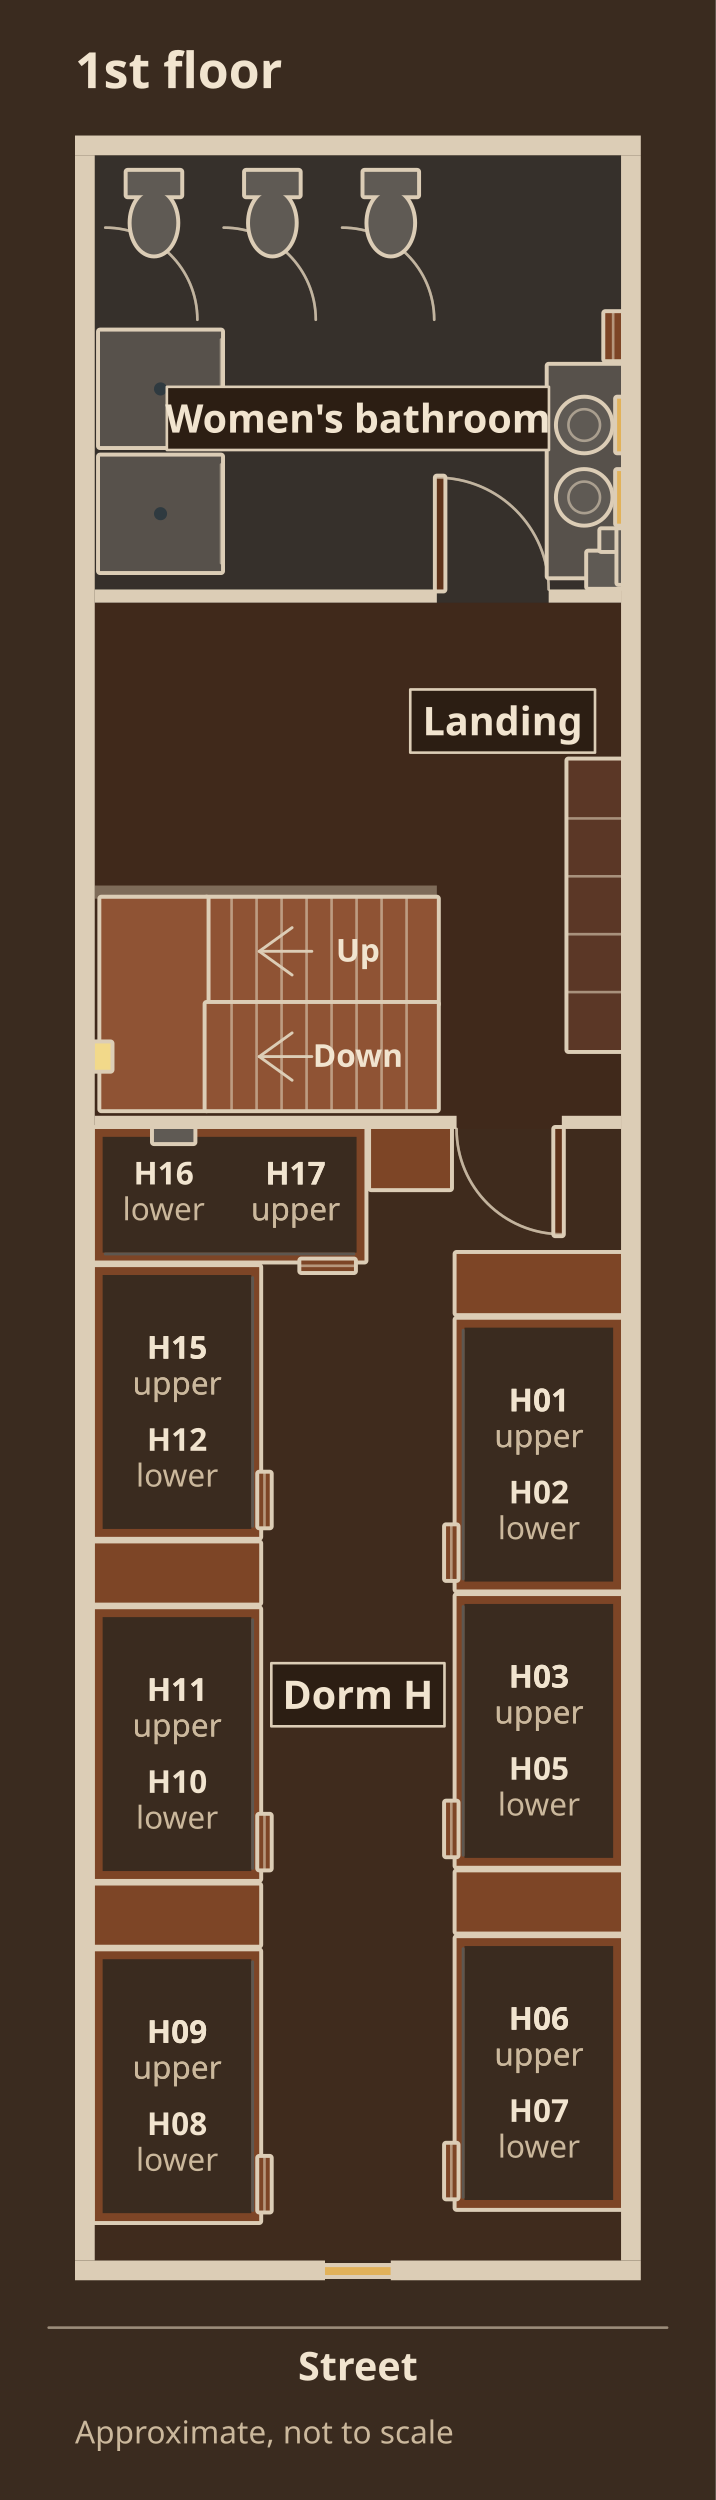
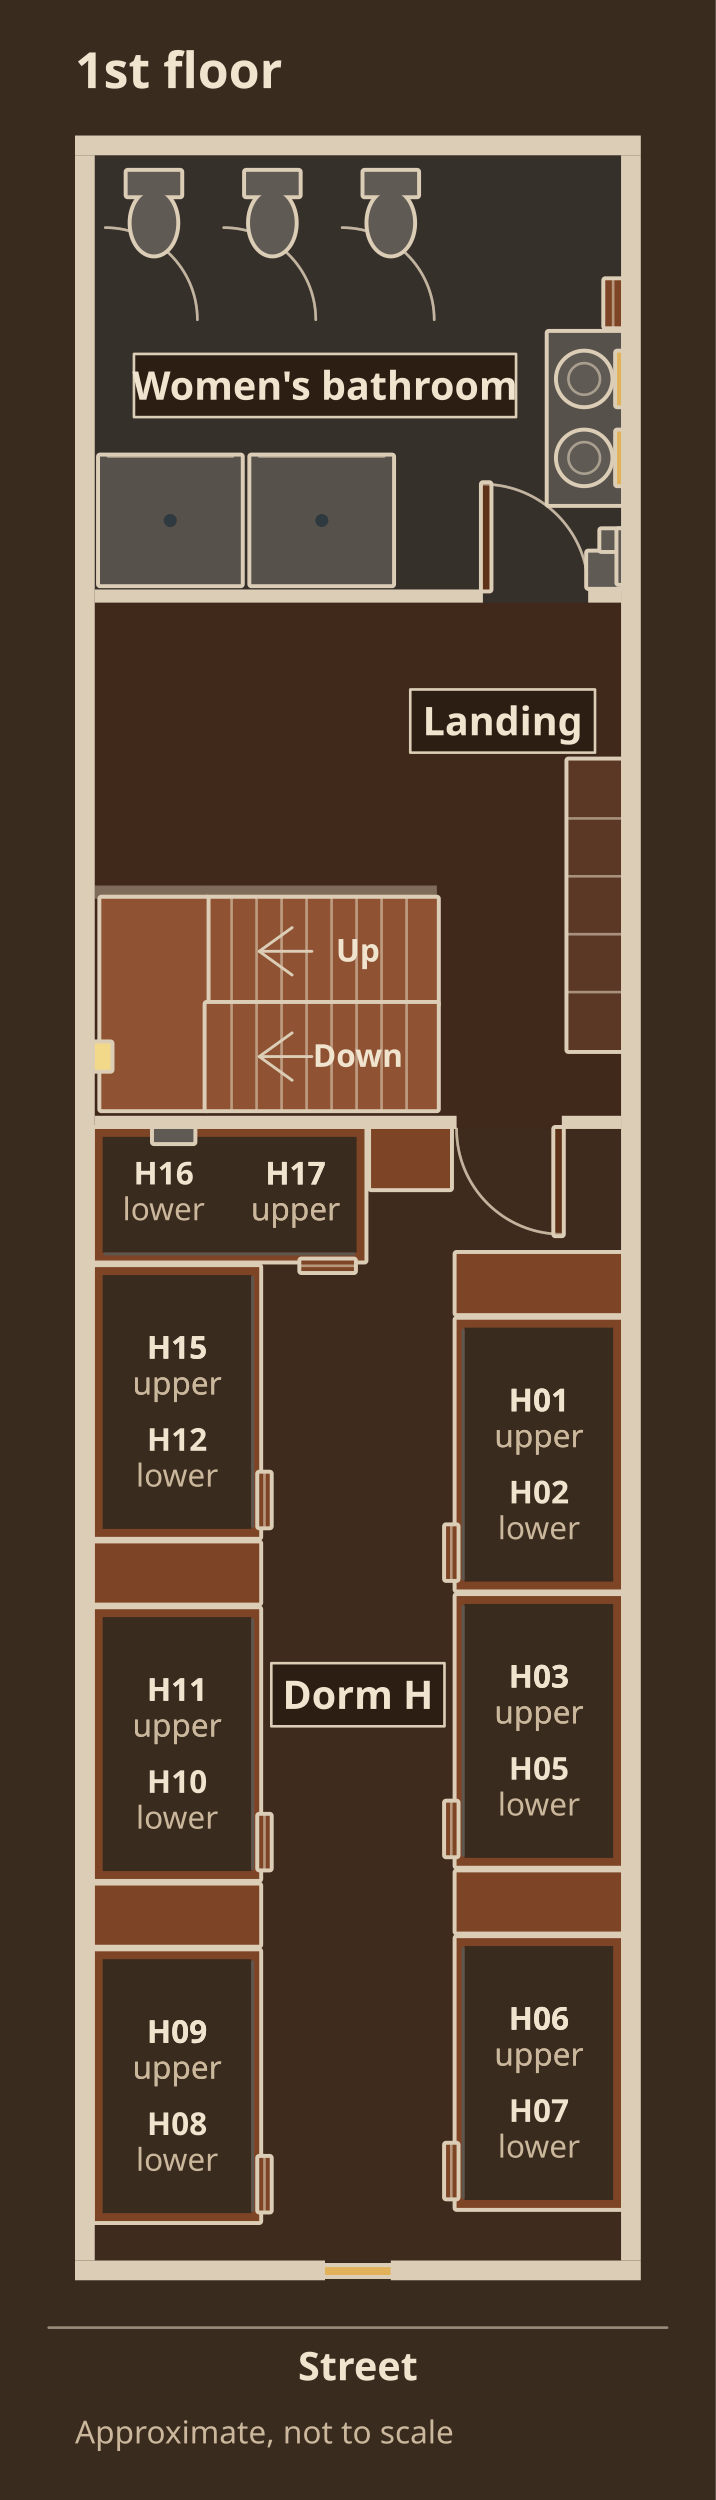
<svg xmlns="http://www.w3.org/2000/svg" class="hj-evening" viewBox="-36 -59 272 950" width="272" height="950" role="img" aria-labelledby="title desc">
  <style>.hj-evening{stroke:none;stroke-linecap:round;stroke-linejoin:round}.hj-evening path{vector-effect:non-scaling-stroke}.hj-evening text{stroke:none;font-family:Figtree,"Noto Sans Lao",system-ui,sans-serif}.hj-evening .id{fill:none;stroke:#4a2f1b;stroke-width:1;stroke-opacity:.6}.hj-evening .lb{fill:#fffaf2;stroke:#4a2f1b;stroke-width:1}.hj-evening .lc{fill:#6f4d35;font-size:12px}.hj-evening .ls{fill:#4a2f1b;font-size:12px;font-weight:600}.hj-evening .lt{fill:#4a2f1b;font-size:19px;font-weight:600}.hj-evening .lx{fill:#4a2f1b;font-size:15px;font-weight:600}.hj-evening .ns{stroke:none}.hj-evening .sk{fill:none;stroke:#4a2f1b;stroke-width:1.1}.hj-evening .sl{stroke:#4a2f1b;stroke-width:3}.hj-evening .wf{fill:#4a2f1b;stroke:none}.hj-evening .wp{fill:#4a2f1b;stroke:none;opacity:.4}.hj-evening .id{stroke:#dccdb6}.hj-evening .lb{fill:#2c1e13;stroke:#dccdb6}.hj-evening .lc{fill:#cbb89c}.hj-evening .ls{fill:#f1e4cf}.hj-evening .lt{fill:#f1e4cf}.hj-evening .lx{fill:#f1e4cf}.hj-evening .sk{stroke:#dccdb6}.hj-evening .sl{stroke:#dccdb6}.hj-evening .wf{fill:#dccdb6}.hj-evening .wp{fill:#dccdb6}.hj-evening .bt0{fill:#57514b}.hj-evening .dp0{fill:#5b3726}.hj-evening .fs0{fill:#2f3a40}.hj-evening .gl0{fill:#e2b25a}.hj-evening .kcu{stroke:#5d5750}.hj-evening .la0{fill:#f2d98a}.hj-evening .pa0{fill:#3a2b1f}.hj-evening .t-path{fill:#40291b}.hj-evening .t-sleep{fill:#3f2b1d}.hj-evening .t-wash{fill:#36302b}.hj-evening .tc0{fill:#8f5334}.hj-evening .wd0{fill:#7d4526}.hj-evening .wh0{fill:#5f5a54}.hj-evening .wk0{fill:#5e3219}</style>
  <path class="pa0 ns" d="M-36 -59L236 -59L236 891L-36 891Z" />
  <g id="floor-floor1" data-floor="floor1" data-level="1">
    <g id="area-dorm-h" data-area="dorm-h" data-kind="sleep">
      <path class="t-sleep" d="M0 370L200 370L200 800L0 800Z" />
    </g>
    <g id="area-landing-1" data-area="landing-1" data-kind="path">
      <path class="t-path" d="M0 170L200 170L200 370L0 370Z" />
    </g>
    <g id="area-bath-women" data-area="bath-women" data-kind="wash">
      <path class="t-wash" d="M0 0L200 0L200 170L0 170Z" />
    </g>
    <use href="#fx-window-h-tall" class="sl" />
    <g id="fx-window-h-tall" data-fixture="window" data-area="dorm-h" data-room="dorm-h">
      <path class="gl0" d="M87.5 802.5L112.5 802.5L112.5 805.5L87.5 805.5Z" />
    </g>
    <use href="#fx-window-h-small" class="sl" />
    <g id="fx-window-h-small" data-fixture="window" data-area="dorm-h" data-room="dorm-h">
      <path class="gl0" d="M87.5 802.5L112.5 802.5L112.5 805.5L87.5 805.5Z" />
    </g>
    <g id="fx-ac-outdoor-1" data-fixture="ac-outdoor" data-area="dorm-h" data-room="dorm-h" />
    <g id="fx-ac-outdoor-2" data-fixture="ac-outdoor" data-area="dorm-h" data-room="dorm-h" />
    <g id="fx-ac-outdoor-3" data-fixture="ac-outdoor" data-area="dorm-h" data-room="dorm-h" />
    <use href="#fx-pod-H02" class="sl" />
    <g id="fx-pod-H02" data-fixture="pod" data-label="H02" data-area="dorm-h" data-room="dorm-h">
      <path class="wd0" d="M137.5 442.5L200 442.5L200 545L137.5 545Z" />
      <path class="pa0" d="M140.5 445.5L197 445.5L197 542L140.5 542Z" />
      <path class="sk kcu" d="M140 541L140 446.5" />
      <text class="ls" x="168.8" y="512.3" text-anchor="middle" textLength="23.1" lengthAdjust="spacingAndGlyphs">H02</text>
      <text class="lc" x="168.8" y="525.9" text-anchor="middle" textLength="22.8" lengthAdjust="spacingAndGlyphs">lower</text>
    </g>
    <use href="#fx-pod-H01" class="sl" />
    <g id="fx-pod-H01" data-fixture="pod" data-label="H01" data-area="dorm-h" data-room="dorm-h">
      <text class="ls" x="168.8" y="477.3" text-anchor="middle" textLength="23.1" lengthAdjust="spacingAndGlyphs">H01</text>
      <text class="lc" x="168.8" y="490.9" text-anchor="middle" textLength="22.7" lengthAdjust="spacingAndGlyphs">upper</text>
    </g>
    <use href="#fx-ladder-h-1" class="sl" />
    <g id="fx-ladder-h-1" data-fixture="ladder" data-area="dorm-h" data-room="dorm-h">
      <path class="wd0" d="M133.5 521L137.5 521L137.5 541L133.5 541Z" />
      <path class="id" d="M135.5 541L135.5 521" />
    </g>
    <use href="#fx-pod-H05" class="sl" />
    <g id="fx-pod-H05" data-fixture="pod" data-label="H05" data-area="dorm-h" data-room="dorm-h">
      <path class="wd0" d="M137.5 547.5L200 547.5L200 650L137.5 650Z" />
      <path class="pa0" d="M140.5 550.5L197 550.5L197 647L140.5 647Z" />
      <path class="sk kcu" d="M140 646L140 551.5" />
      <text class="ls" x="168.8" y="617.3" text-anchor="middle" textLength="23.1" lengthAdjust="spacingAndGlyphs">H05</text>
      <text class="lc" x="168.8" y="630.9" text-anchor="middle" textLength="22.8" lengthAdjust="spacingAndGlyphs">lower</text>
    </g>
    <use href="#fx-pod-H03" class="sl" />
    <g id="fx-pod-H03" data-fixture="pod" data-label="H03" data-area="dorm-h" data-room="dorm-h">
      <text class="ls" x="168.8" y="582.3" text-anchor="middle" textLength="23.1" lengthAdjust="spacingAndGlyphs">H03</text>
      <text class="lc" x="168.8" y="595.9" text-anchor="middle" textLength="22.7" lengthAdjust="spacingAndGlyphs">upper</text>
    </g>
    <use href="#fx-ladder-h-2" class="sl" />
    <g id="fx-ladder-h-2" data-fixture="ladder" data-area="dorm-h" data-room="dorm-h">
      <path class="wd0" d="M133.5 626L137.5 626L137.5 646L133.5 646Z" />
      <path class="id" d="M135.5 646L135.5 626" />
    </g>
    <use href="#fx-pod-H07" class="sl" />
    <g id="fx-pod-H07" data-fixture="pod" data-label="H07" data-area="dorm-h" data-room="dorm-h">
      <path class="wd0" d="M137.5 677.5L200 677.5L200 780L137.5 780Z" />
      <path class="pa0" d="M140.5 680.5L197 680.5L197 777L140.5 777Z" />
      <path class="sk kcu" d="M140 776L140 681.5" />
      <text class="ls" x="168.8" y="747.3" text-anchor="middle" textLength="23.1" lengthAdjust="spacingAndGlyphs">H07</text>
      <text class="lc" x="168.8" y="760.9" text-anchor="middle" textLength="22.8" lengthAdjust="spacingAndGlyphs">lower</text>
    </g>
    <use href="#fx-pod-H06" class="sl" />
    <g id="fx-pod-H06" data-fixture="pod" data-label="H06" data-area="dorm-h" data-room="dorm-h">
      <text class="ls" x="168.8" y="712.3" text-anchor="middle" textLength="23.1" lengthAdjust="spacingAndGlyphs">H06</text>
      <text class="lc" x="168.8" y="725.9" text-anchor="middle" textLength="22.7" lengthAdjust="spacingAndGlyphs">upper</text>
    </g>
    <use href="#fx-ladder-h-3" class="sl" />
    <g id="fx-ladder-h-3" data-fixture="ladder" data-area="dorm-h" data-room="dorm-h">
      <path class="wd0" d="M133.5 756L137.5 756L137.5 776L133.5 776Z" />
      <path class="id" d="M135.5 776L135.5 756" />
    </g>
    <use href="#fx-pod-H08" class="sl" />
    <g id="fx-pod-H08" data-fixture="pod" data-label="H08" data-area="dorm-h" data-room="dorm-h">
      <path class="wd0" d="M0 682.5L62.5 682.5L62.5 785L0 785Z" />
      <path class="pa0" d="M3 685.5L59.5 685.5L59.5 782L3 782Z" />
      <path class="sk kcu" d="M60 781L60 686.5" />
      <text class="ls" x="31.3" y="752.3" text-anchor="middle" textLength="23.1" lengthAdjust="spacingAndGlyphs">H08</text>
      <text class="lc" x="31.3" y="765.9" text-anchor="middle" textLength="22.8" lengthAdjust="spacingAndGlyphs">lower</text>
    </g>
    <use href="#fx-pod-H09" class="sl" />
    <g id="fx-pod-H09" data-fixture="pod" data-label="H09" data-area="dorm-h" data-room="dorm-h">
      <text class="ls" x="31.3" y="717.3" text-anchor="middle" textLength="23.1" lengthAdjust="spacingAndGlyphs">H09</text>
      <text class="lc" x="31.3" y="730.9" text-anchor="middle" textLength="22.7" lengthAdjust="spacingAndGlyphs">upper</text>
    </g>
    <use href="#fx-ladder-h-4" class="sl" />
    <g id="fx-ladder-h-4" data-fixture="ladder" data-area="dorm-h" data-room="dorm-h">
      <path class="wd0" d="M62.5 761L66.5 761L66.5 781L62.5 781Z" />
      <path class="id" d="M64.5 781L64.5 761" />
    </g>
    <use href="#fx-pod-H10" class="sl" />
    <g id="fx-pod-H10" data-fixture="pod" data-label="H10" data-area="dorm-h" data-room="dorm-h">
      <path class="wd0" d="M0 552.5L62.5 552.5L62.5 655L0 655Z" />
      <path class="pa0" d="M3 555.5L59.5 555.5L59.5 652L3 652Z" />
      <path class="sk kcu" d="M60 651L60 556.5" />
      <text class="ls" x="31.3" y="622.3" text-anchor="middle" textLength="23.1" lengthAdjust="spacingAndGlyphs">H10</text>
      <text class="lc" x="31.3" y="635.9" text-anchor="middle" textLength="22.8" lengthAdjust="spacingAndGlyphs">lower</text>
    </g>
    <use href="#fx-pod-H11" class="sl" />
    <g id="fx-pod-H11" data-fixture="pod" data-label="H11" data-area="dorm-h" data-room="dorm-h">
      <text class="ls" x="31.3" y="587.3" text-anchor="middle" textLength="23.1" lengthAdjust="spacingAndGlyphs">H11</text>
      <text class="lc" x="31.3" y="600.9" text-anchor="middle" textLength="22.7" lengthAdjust="spacingAndGlyphs">upper</text>
    </g>
    <use href="#fx-ladder-h-5" class="sl" />
    <g id="fx-ladder-h-5" data-fixture="ladder" data-area="dorm-h" data-room="dorm-h">
      <path class="wd0" d="M62.5 631L66.5 631L66.5 651L62.5 651Z" />
      <path class="id" d="M64.5 651L64.5 631" />
    </g>
    <use href="#fx-pod-H12" class="sl" />
    <g id="fx-pod-H12" data-fixture="pod" data-label="H12" data-area="dorm-h" data-room="dorm-h">
      <path class="wd0" d="M0 422.5L62.5 422.5L62.5 525L0 525Z" />
      <path class="pa0" d="M3 425.5L59.5 425.5L59.5 522L3 522Z" />
      <path class="sk kcu" d="M60 521L60 426.5" />
      <text class="ls" x="31.3" y="492.3" text-anchor="middle" textLength="23.1" lengthAdjust="spacingAndGlyphs">H12</text>
      <text class="lc" x="31.3" y="505.9" text-anchor="middle" textLength="22.8" lengthAdjust="spacingAndGlyphs">lower</text>
    </g>
    <use href="#fx-pod-H15" class="sl" />
    <g id="fx-pod-H15" data-fixture="pod" data-label="H15" data-area="dorm-h" data-room="dorm-h">
      <text class="ls" x="31.3" y="457.3" text-anchor="middle" textLength="23.1" lengthAdjust="spacingAndGlyphs">H15</text>
      <text class="lc" x="31.3" y="470.9" text-anchor="middle" textLength="22.7" lengthAdjust="spacingAndGlyphs">upper</text>
    </g>
    <use href="#fx-ladder-h-6" class="sl" />
    <g id="fx-ladder-h-6" data-fixture="ladder" data-area="dorm-h" data-room="dorm-h">
      <path class="wd0" d="M62.5 501L66.5 501L66.5 521L62.5 521Z" />
      <path class="id" d="M64.5 521L64.5 501" />
    </g>
    <use href="#fx-pod-H16" class="sl" />
    <g id="fx-pod-H16" data-fixture="pod" data-label="H16" data-area="dorm-h" data-room="dorm-h">
      <path class="wd0" d="M0 370L102.5 370L102.5 420L0 420Z" />
      <path class="pa0" d="M3 373L99.5 373L99.5 417L3 417Z" />
      <path class="sk kcu" d="M4 417.5L98.5 417.5" />
      <text class="ls" x="26.2" y="391.1" text-anchor="middle" textLength="23.1" lengthAdjust="spacingAndGlyphs">H16</text>
      <text class="lc" x="26.2" y="404.7" text-anchor="middle" textLength="22.8" lengthAdjust="spacingAndGlyphs">lower</text>
    </g>
    <use href="#fx-pod-H17" class="sl" />
    <g id="fx-pod-H17" data-fixture="pod" data-label="H17" data-area="dorm-h" data-room="dorm-h">
      <text class="ls" x="76.3" y="391.1" text-anchor="middle" textLength="23.1" lengthAdjust="spacingAndGlyphs">H17</text>
      <text class="lc" x="76.3" y="404.7" text-anchor="middle" textLength="22.7" lengthAdjust="spacingAndGlyphs">upper</text>
    </g>
    <use href="#fx-ladder-h-7" class="sl" />
    <g id="fx-ladder-h-7" data-fixture="ladder" data-area="dorm-h" data-room="dorm-h">
      <path class="wd0" d="M78.5 420L98.5 420L98.5 424L78.5 424Z" />
      <path class="id" d="M78.5 422L98.5 422" />
    </g>
    <use href="#fx-locker-H01" class="sl" />
    <g id="fx-locker-H01" data-fixture="locker" data-label="H01" data-area="dorm-h" data-room="dorm-h" data-confirmed="false">
      <path class="wd0" d="M137.5 417.5L200 417.5L200 440L137.5 440Z" />
    </g>
    <use href="#fx-locker-H05" class="sl" />
    <g id="fx-locker-H05" data-fixture="locker" data-label="H05" data-area="dorm-h" data-room="dorm-h" data-confirmed="false">
      <path class="wd0" d="M137.5 652.5L200 652.5L200 675L137.5 675Z" />
    </g>
    <use href="#fx-locker-H08" class="sl" />
    <g id="fx-locker-H08" data-fixture="locker" data-label="H08" data-area="dorm-h" data-room="dorm-h" data-confirmed="false">
      <path class="wd0" d="M0 657.5L62.5 657.5L62.5 680L0 680Z" />
    </g>
    <use href="#fx-locker-H11" class="sl" />
    <g id="fx-locker-H11" data-fixture="locker" data-label="H11" data-area="dorm-h" data-room="dorm-h" data-confirmed="false">
      <path class="wd0" d="M0 527.5L62.5 527.5L62.5 550L0 550Z" />
    </g>
    <use href="#fx-locker-H15" class="sl" />
    <g id="fx-locker-H15" data-fixture="locker" data-label="H15" data-area="dorm-h" data-room="dorm-h" data-confirmed="false">
      <path class="wd0" d="M105 370L135 370L135 392.5L105 392.5Z" />
    </g>
    <use href="#fx-door-dorm-h" class="sl" />
    <g id="fx-door-dorm-h" data-fixture="door-leaf" data-label="H" data-area="dorm-h" data-room="dorm-h">
      <path class="wk0" d="M175 370L177.5 370L177.5 410L175 410Z" />
      <path class="id" d="M177.5 410C155.4 410 137.5 392.1 137.5 370" />
    </g>
    <use href="#fx-shoe-cubbies" class="sl" />
    <g id="fx-shoe-cubbies" data-fixture="shoe-cubbies" data-area="landing-1" data-room="landing-1">
      <path class="dp0" d="M180 230L200 230L200 340L180 340Z" />
      <path class="id" d="M180 318L200 318M180 296L200 296M180 274L200 274M180 252L200 252" />
    </g>
    <use href="#fx-stairs-floor2" class="sl" />
    <g id="fx-stairs-floor2" data-fixture="stairs" data-area="landing-1" data-room="landing-1">
      <path class="tc0" d="M42.5 282.5L130 282.5L130 322.5L42.5 322.5Z" />
      <path class="id" d="M52 322.5L52 282.5M61.5 322.5L61.5 282.5M71 322.5L71 282.5M80.5 322.5L80.5 282.5M90 322.5L90 282.5M99.5 322.5L99.5 282.5M109 322.5L109 282.5M118.5 322.5L118.5 282.5" />
      <path class="sk" d="M82.5 302.5L62.5 302.5" />
      <path class="sk" d="M75 311.5L62.5 302.5L75 293.5" />
      <text class="ls" x="100" y="306.4" text-anchor="middle" textLength="13.2" lengthAdjust="spacingAndGlyphs">Up</text>
    </g>
    <use href="#fx-stairs-floor2-landing" class="sl" />
    <g id="fx-stairs-floor2-landing" data-fixture="stairs" data-area="landing-1" data-room="landing-1" data-confirmed="false">
      <path class="tc0" d="M2.5 282.5L42.5 282.5L42.5 362.5L2.5 362.5Z" />
    </g>
    <use href="#fx-stairs-floor2-up" class="sl" />
    <g id="fx-stairs-floor2-up" data-fixture="stairs" data-area="landing-1" data-room="landing-1" data-confirmed="false">
      <path class="tc0" d="M42.5 322.5L130 322.5L130 362.5L42.5 362.5Z" />
      <path class="id" d="M52 362.5L52 322.5M61.5 362.5L61.5 322.5M71 362.5L71 322.5M80.5 362.5L80.5 322.5M90 362.5L90 322.5M99.5 362.5L99.5 322.5M109 362.5L109 322.5M118.5 362.5L118.5 322.5" />
      <path class="sk" d="M82.5 342.5L62.5 342.5" />
      <path class="sk" d="M75 351.5L62.5 342.5L75 333.5" />
      <text class="ls" x="100" y="346.4" text-anchor="middle" textLength="28.4" lengthAdjust="spacingAndGlyphs">Down</text>
    </g>
    <use href="#fx-door-bath-women" class="sl" />
    <g id="fx-door-bath-women" data-fixture="door-leaf" data-label="Women" data-area="bath-women" data-room="bath-women">
-       <path class="wk0" d="M130 122.5L132.5 122.5L132.5 165L130 165Z" />
-       <path class="id" d="M130 122.5C153.5 122.5 172.5 141.5 172.5 165" />
+       <path class="wk0" d="M147.5 125L150 125L150 165L147.5 165Z" />
+       <path class="id" d="M147.5 125C169.6 125 187.5 142.9 187.5 165" />
    </g>
    <use href="#fx-vanity-women" class="sl" />
    <g id="fx-vanity-women" data-fixture="vanity" data-area="bath-women" data-room="bath-women">
-       <path class="bt0" d="M172.5 80L200 80L200 160L172.5 160Z" />
+       <path class="bt0" d="M172.5 67.5L200 67.5L200 132.5L172.5 132.5Z" />
    </g>
    <use href="#fx-basin-women-1" class="sl" />
    <g id="fx-basin-women-1" data-fixture="basin" data-area="bath-women" data-room="bath-women">
-       <path class="wh0" d="M196 130C196 135.5 191.5 140 186 140C180.5 140 176 135.5 176 130C176 124.5 180.5 120 186 120C191.5 120 196 124.5 196 130Z" />
-       <path class="id" d="M192 130C192 133.3 189.3 136 186 136C182.7 136 180 133.3 180 130C180 126.7 182.7 124 186 124C189.3 124 192 126.7 192 130Z" />
+       <path class="wh0" d="M196 115C196 120.5 191.5 125 186 125C180.5 125 176 120.5 176 115C176 109.5 180.5 105 186 105C191.5 105 196 109.5 196 115Z" />
+       <path class="id" d="M192 115C192 118.3 189.3 121 186 121C182.7 121 180 118.3 180 115C180 111.7 182.7 109 186 109C189.3 109 192 111.7 192 115Z" />
    </g>
    <use href="#fx-basin-women-2" class="sl" />
    <g id="fx-basin-women-2" data-fixture="basin" data-area="bath-women" data-room="bath-women">
-       <path class="wh0" d="M196 102.5C196 108 191.5 112.5 186 112.5C180.5 112.5 176 108 176 102.5C176 97 180.5 92.5 186 92.5C191.5 92.5 196 97 196 102.5Z" />
-       <path class="id" d="M192 102.5C192 105.8 189.3 108.5 186 108.5C182.7 108.5 180 105.8 180 102.5C180 99.2 182.7 96.5 186 96.5C189.3 96.5 192 99.2 192 102.5Z" />
+       <path class="wh0" d="M196 85C196 90.5 191.5 95 186 95C180.5 95 176 90.5 176 85C176 79.5 180.5 75 186 75C191.5 75 196 79.5 196 85Z" />
+       <path class="id" d="M192 85C192 88.3 189.3 91 186 91C182.7 91 180 88.3 180 85C180 81.7 182.7 79 186 79C189.3 79 192 81.7 192 85Z" />
    </g>
    <use href="#fx-ladder-hatch-women" class="sl" />
    <g id="fx-ladder-hatch-women" data-fixture="ladder-wall" data-area="bath-women" data-room="bath-women">
-       <path class="wd0" d="M194 60L200 60L200 77.5L194 77.5Z" />
-       <path class="id" d="M197 77.5L197 60" />
+       <path class="wd0" d="M194 47.5L200 47.5L200 65L194 65Z" />
+       <path class="id" d="M197 65L197 47.5" />
    </g>
    <use href="#fx-stall-women-1" class="sl" />
    <g id="fx-stall-women-1" data-fixture="toilet-stall" data-area="bath-women" data-room="bath-women">
      <path class="id" d="M39 62.5C39 43.2 23.3 27.5 4 27.5" />
    </g>
    <use href="#fx-toilet-women-1" class="sl" />
    <g id="fx-toilet-women-1" data-fixture="toilet" data-area="bath-women" data-room="bath-women">
      <path class="wh0" d="M12.5 6.3L32.5 6.3L32.5 15.2L12.5 15.2Z" />
      <path class="wh0" d="M31 25.7C31 19.1 27.2 13.7 22.5 13.7C17.8 13.7 14 19.1 14 25.7C14 32.4 17.8 37.7 22.5 37.7C27.2 37.7 31 32.4 31 25.7Z" />
    </g>
    <use href="#fx-stall-women-2" class="sl" />
    <g id="fx-stall-women-2" data-fixture="toilet-stall" data-area="bath-women" data-room="bath-women">
      <path class="id" d="M84 62.5C84 43.2 68.3 27.5 49 27.5" />
    </g>
    <use href="#fx-toilet-women-2" class="sl" />
    <g id="fx-toilet-women-2" data-fixture="toilet" data-area="bath-women" data-room="bath-women">
      <path class="wh0" d="M57.5 6.3L77.5 6.3L77.5 15.2L57.5 15.2Z" />
      <path class="wh0" d="M76 25.7C76 19.1 72.2 13.7 67.5 13.7C62.8 13.7 59 19.1 59 25.7C59 32.4 62.8 37.7 67.5 37.7C72.2 37.7 76 32.4 76 25.7Z" />
    </g>
    <use href="#fx-stall-women-3" class="sl" />
    <g id="fx-stall-women-3" data-fixture="toilet-stall" data-area="bath-women" data-room="bath-women">
      <path class="id" d="M129 62.5C129 43.2 113.3 27.5 94 27.5" />
    </g>
    <use href="#fx-toilet-women-3" class="sl" />
    <g id="fx-toilet-women-3" data-fixture="toilet" data-area="bath-women" data-room="bath-women">
      <path class="wh0" d="M102.5 6.3L122.5 6.3L122.5 15.2L102.5 15.2Z" />
      <path class="wh0" d="M121 25.7C121 19.1 117.2 13.7 112.5 13.7C107.8 13.7 104 19.1 104 25.7C104 32.4 107.8 37.7 112.5 37.7C117.2 37.7 121 32.4 121 25.7Z" />
    </g>
    <use href="#fx-shower-women-1" class="sl" />
    <g id="fx-shower-women-1" data-fixture="shower" data-area="bath-women" data-room="bath-women">
-       <path class="bt0" d="M2 114.5L48 114.5L48 158L2 158Z" />
-       <path class="fs0" d="M27.5 136.2C27.5 137.6 26.4 138.7 25 138.7C23.6 138.7 22.5 137.6 22.5 136.2C22.5 134.9 23.6 133.7 25 133.7C26.4 133.7 27.5 134.9 27.5 136.2Z" />
-       <path class="id" d="M48 155L48 117.5" />
+       <path class="bt0" d="M2 114.5L55.5 114.5L55.5 163L2 163Z" />
+       <path class="fs0" d="M31.2 138.8C31.2 140.1 30.1 141.3 28.7 141.3C27.4 141.3 26.2 140.1 26.2 138.8C26.2 137.4 27.4 136.3 28.7 136.3C30.1 136.3 31.2 137.4 31.2 138.8Z" />
+       <path class="id" d="M5 114.5L52.5 114.5" />
    </g>
    <use href="#fx-shower-women-2" class="sl" />
    <g id="fx-shower-women-2" data-fixture="shower" data-area="bath-women" data-room="bath-women">
-       <path class="bt0" d="M2 67L48 67L48 110.5L2 110.5Z" />
-       <path class="fs0" d="M27.5 88.8C27.5 90.1 26.4 91.3 25 91.3C23.6 91.3 22.5 90.1 22.5 88.8C22.5 87.4 23.6 86.3 25 86.3C26.4 86.3 27.5 87.4 27.5 88.8Z" />
-       <path class="id" d="M48 107.5L48 70" />
+       <path class="bt0" d="M59.5 114.5L113 114.5L113 163L59.5 163Z" />
+       <path class="fs0" d="M88.8 138.8C88.8 140.1 87.6 141.3 86.3 141.3C84.9 141.3 83.8 140.1 83.8 138.8C83.8 137.4 84.9 136.3 86.3 136.3C87.6 136.3 88.8 137.4 88.8 138.8Z" />
+       <path class="id" d="M62.5 114.5L110 114.5" />
    </g>
    <g id="fx-ac-h" data-fixture="ac-indoor" data-area="dorm-h" data-room="dorm-h" />
    <g id="fx-fan-h-1" data-fixture="fan-ceiling" data-area="dorm-h" data-room="dorm-h" />
    <g id="fx-fan-h-2" data-fixture="fan-ceiling" data-area="dorm-h" data-room="dorm-h" />
    <g id="fx-fan-h-3" data-fixture="fan-ceiling" data-area="dorm-h" data-room="dorm-h" />
    <use href="#fx-fan-exhaust-h" class="sl" />
    <g id="fx-fan-exhaust-h" data-fixture="fan-exhaust" data-area="dorm-h" data-room="dorm-h">
      <path class="wh0" d="M22.5 370L37.5 370L37.5 375L22.5 375Z" />
    </g>
    <use href="#fx-wall-lamp-1" class="sl" />
    <g id="fx-wall-lamp-1" data-fixture="wall-lamp" data-area="landing-1" data-room="landing-1">
      <path class="la0" d="M0 337.5L6 337.5L6 347.5L0 347.5Z" />
    </g>
    <use href="#fx-mirror-women-1" class="sl" />
    <g id="fx-mirror-women-1" data-fixture="mirror" data-area="bath-women" data-room="bath-women">
-       <path class="gl0" d="M198.5 120L200 120L200 140L198.5 140Z" />
+       <path class="gl0" d="M198.5 105L200 105L200 125L198.5 125Z" />
    </g>
    <use href="#fx-mirror-women-2" class="sl" />
    <g id="fx-mirror-women-2" data-fixture="mirror" data-area="bath-women" data-room="bath-women">
-       <path class="gl0" d="M198.5 92.5L200 92.5L200 112.5L198.5 112.5Z" />
+       <path class="gl0" d="M198.5 75L200 75L200 95L198.5 95Z" />
    </g>
    <use href="#fx-hand-dryer-women" class="sl" />
    <g id="fx-hand-dryer-women" data-fixture="hand-dryer" data-area="bath-women" data-room="bath-women">
      <path class="wh0" d="M187.5 151L200 151L200 164L187.5 164Z" />
    </g>
    <use href="#fx-hair-dryer-women" class="sl" />
    <g id="fx-hair-dryer-women" data-fixture="hair-dryer" data-area="bath-women" data-room="bath-women">
      <path class="wh0" d="M192.5 142.5L200 142.5L200 150L192.5 150Z" />
    </g>
    <use href="#fx-sign-rules-women" class="sl" />
    <g id="fx-sign-rules-women" data-fixture="sign-plate" data-label="Bathroom rules" data-area="bath-women" data-room="bath-women">
      <path class="wh0" d="M199 142.5L200 142.5L200 162.5L199 162.5Z" />
    </g>
    <g id="fx-fan-women" data-fixture="fan" data-area="bath-women" data-room="bath-women" />
    <g data-walls="">
      <path class="wf" d="M-7.5 800L87.5 800L87.5 807.5L-7.5 807.5Z" />
      <path class="wf" d="M112.5 800L207.5 800L207.5 807.5L112.5 807.5Z" />
      <path class="wf" d="M-7.5 0L0 0L0 800L-7.5 800Z" />
      <path class="wf" d="M200 0L207.5 0L207.5 800L200 800Z" />
      <path class="wf" d="M-7.5 -7.5L207.5 -7.5L207.5 0L-7.5 0Z" />
      <path class="wf" d="M0 365L137.5 365L137.5 370L0 370Z" />
      <path class="wf" d="M177.5 365L200 365L200 370L177.5 370Z" />
      <path class="wp" d="M0 277.5L130 277.5L130 282.5L0 282.5Z" />
-       <path class="wf" d="M0 165L130 165L130 170L0 170Z" />
-       <path class="wf" d="M172.5 165L200 165L200 170L172.5 170Z" />
+       <path class="wf" d="M0 165L147.5 165L147.5 170L0 170Z" />
+       <path class="wf" d="M187.5 165L200 165L200 170L187.5 170Z" />
    </g>
    <g id="labels-floor1" data-labels="" data-floor="floor1">
      <path class="lb" d="M67.1 573L132.9 573L132.9 597L67.1 597Z" />
      <text class="lx" x="100" y="590.4" text-anchor="middle" textLength="49.8" lengthAdjust="spacingAndGlyphs">Dorm H</text>
      <path class="lb" d="M119.9 203L190.1 203L190.1 227L119.9 227Z" />
      <text class="lx" x="155" y="220.4" text-anchor="middle" textLength="54.2" lengthAdjust="spacingAndGlyphs">Landing</text>
-       <path class="lb" d="M27.4 88L172.6 88L172.6 112L27.4 112Z" />
-       <text class="lx" x="100" y="105.4" text-anchor="middle" textLength="129.2" lengthAdjust="spacingAndGlyphs">Women's bathroom</text>
+       <path class="lb" d="M14.9 75.5L160.1 75.5L160.1 99.5L14.9 99.5Z" />
+       <text class="lx" x="87.5" y="92.9" text-anchor="middle" textLength="129.2" lengthAdjust="spacingAndGlyphs">Women's bathroom</text>
    </g>
  </g>
  <text class="lt" x="-7.5" y="-25.5" textLength="71.6" lengthAdjust="spacingAndGlyphs">1st floor</text>
  <path class="id" d="M-17.5 825.5L217.5 825.5" />
  <text class="lx" x="100" y="845.5" text-anchor="middle" textLength="42.3" lengthAdjust="spacingAndGlyphs">Street</text>
  <text class="lc" x="-7.5" y="869.5" textLength="137.9" lengthAdjust="spacingAndGlyphs">Approximate, not to scale</text>
</svg>
